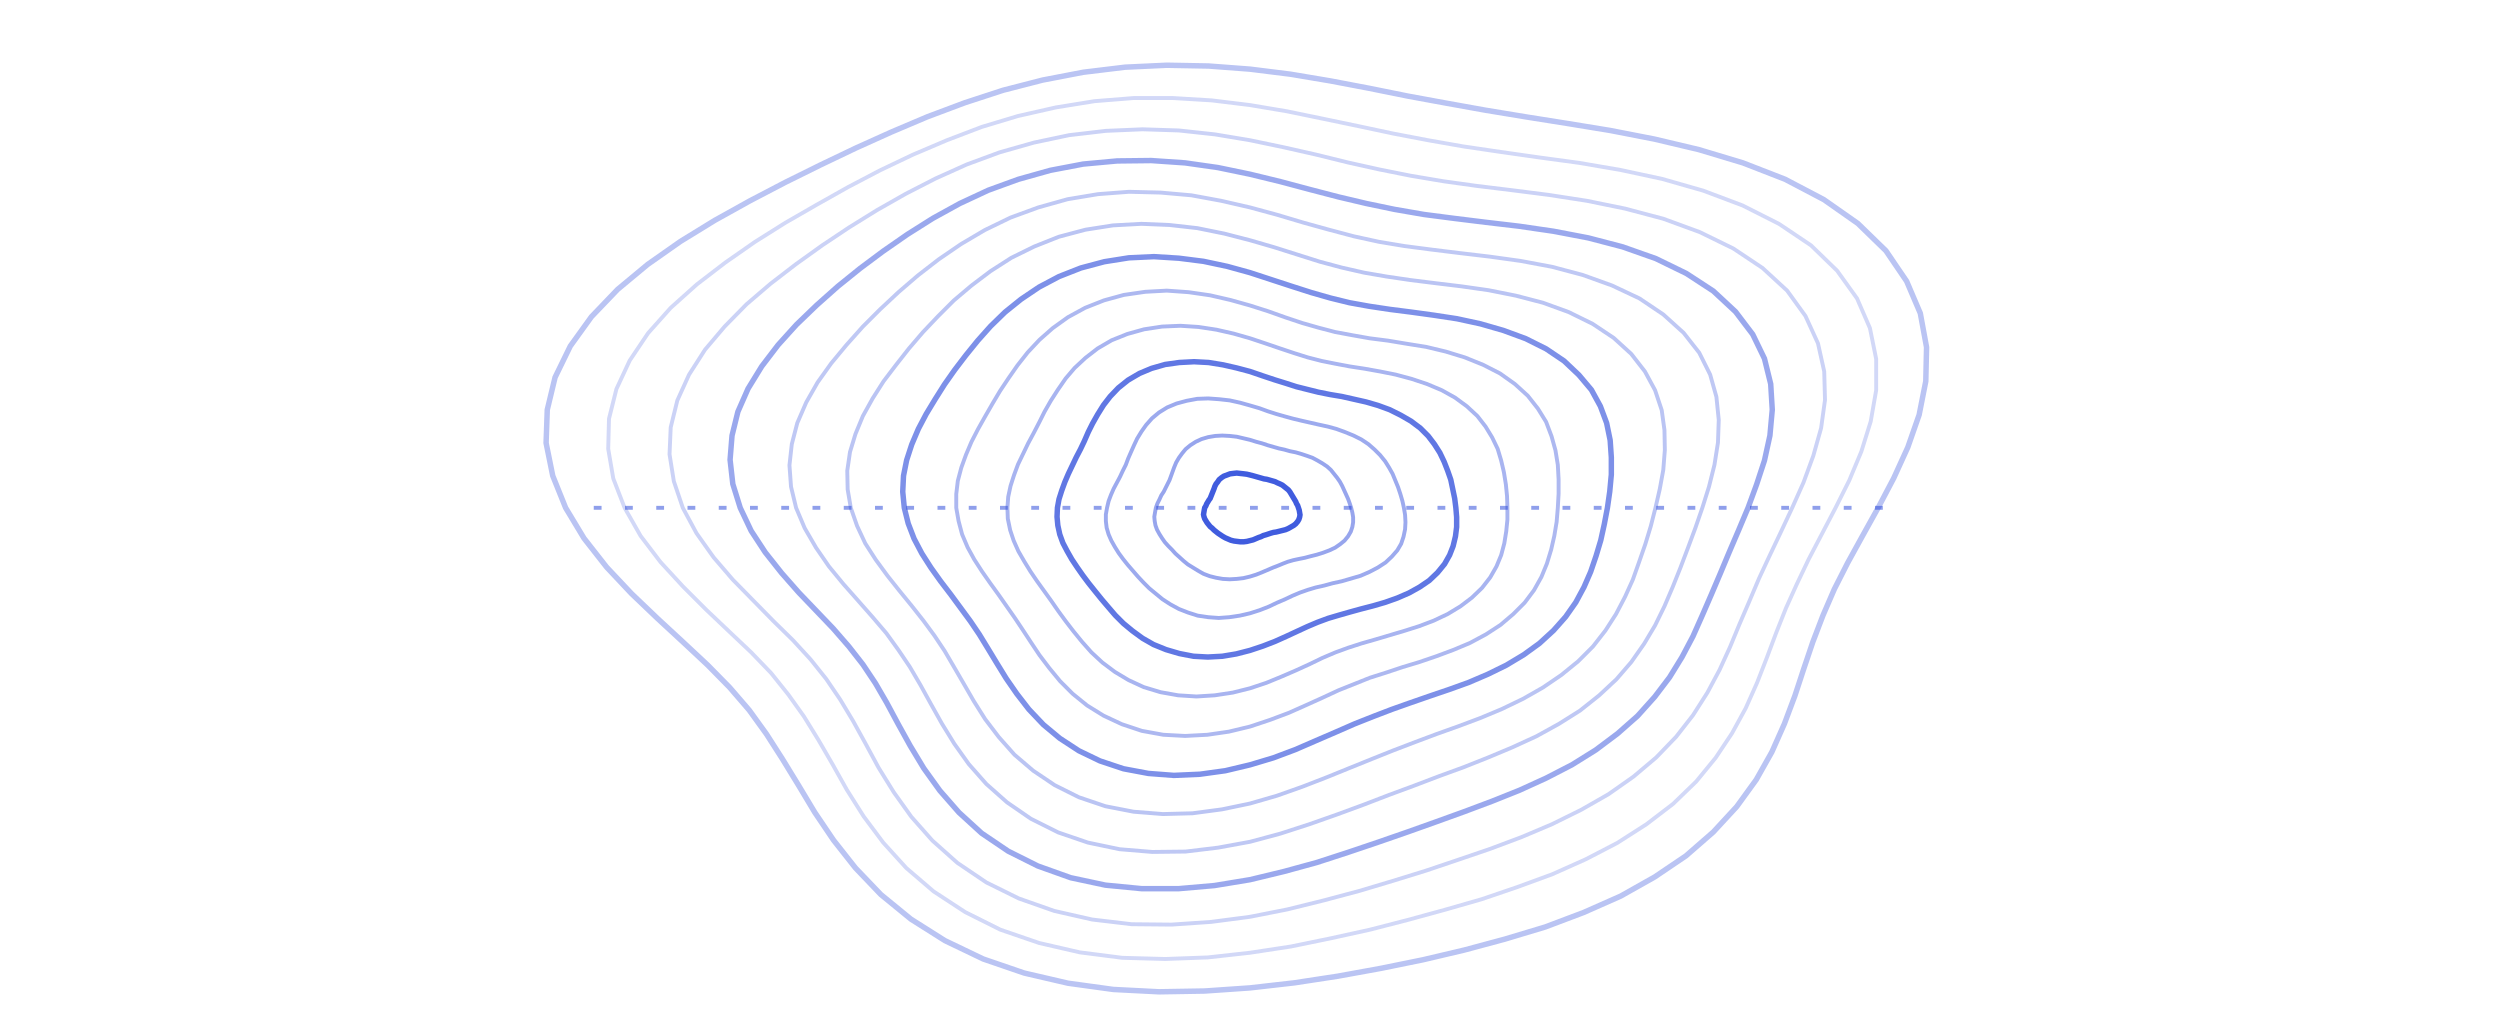
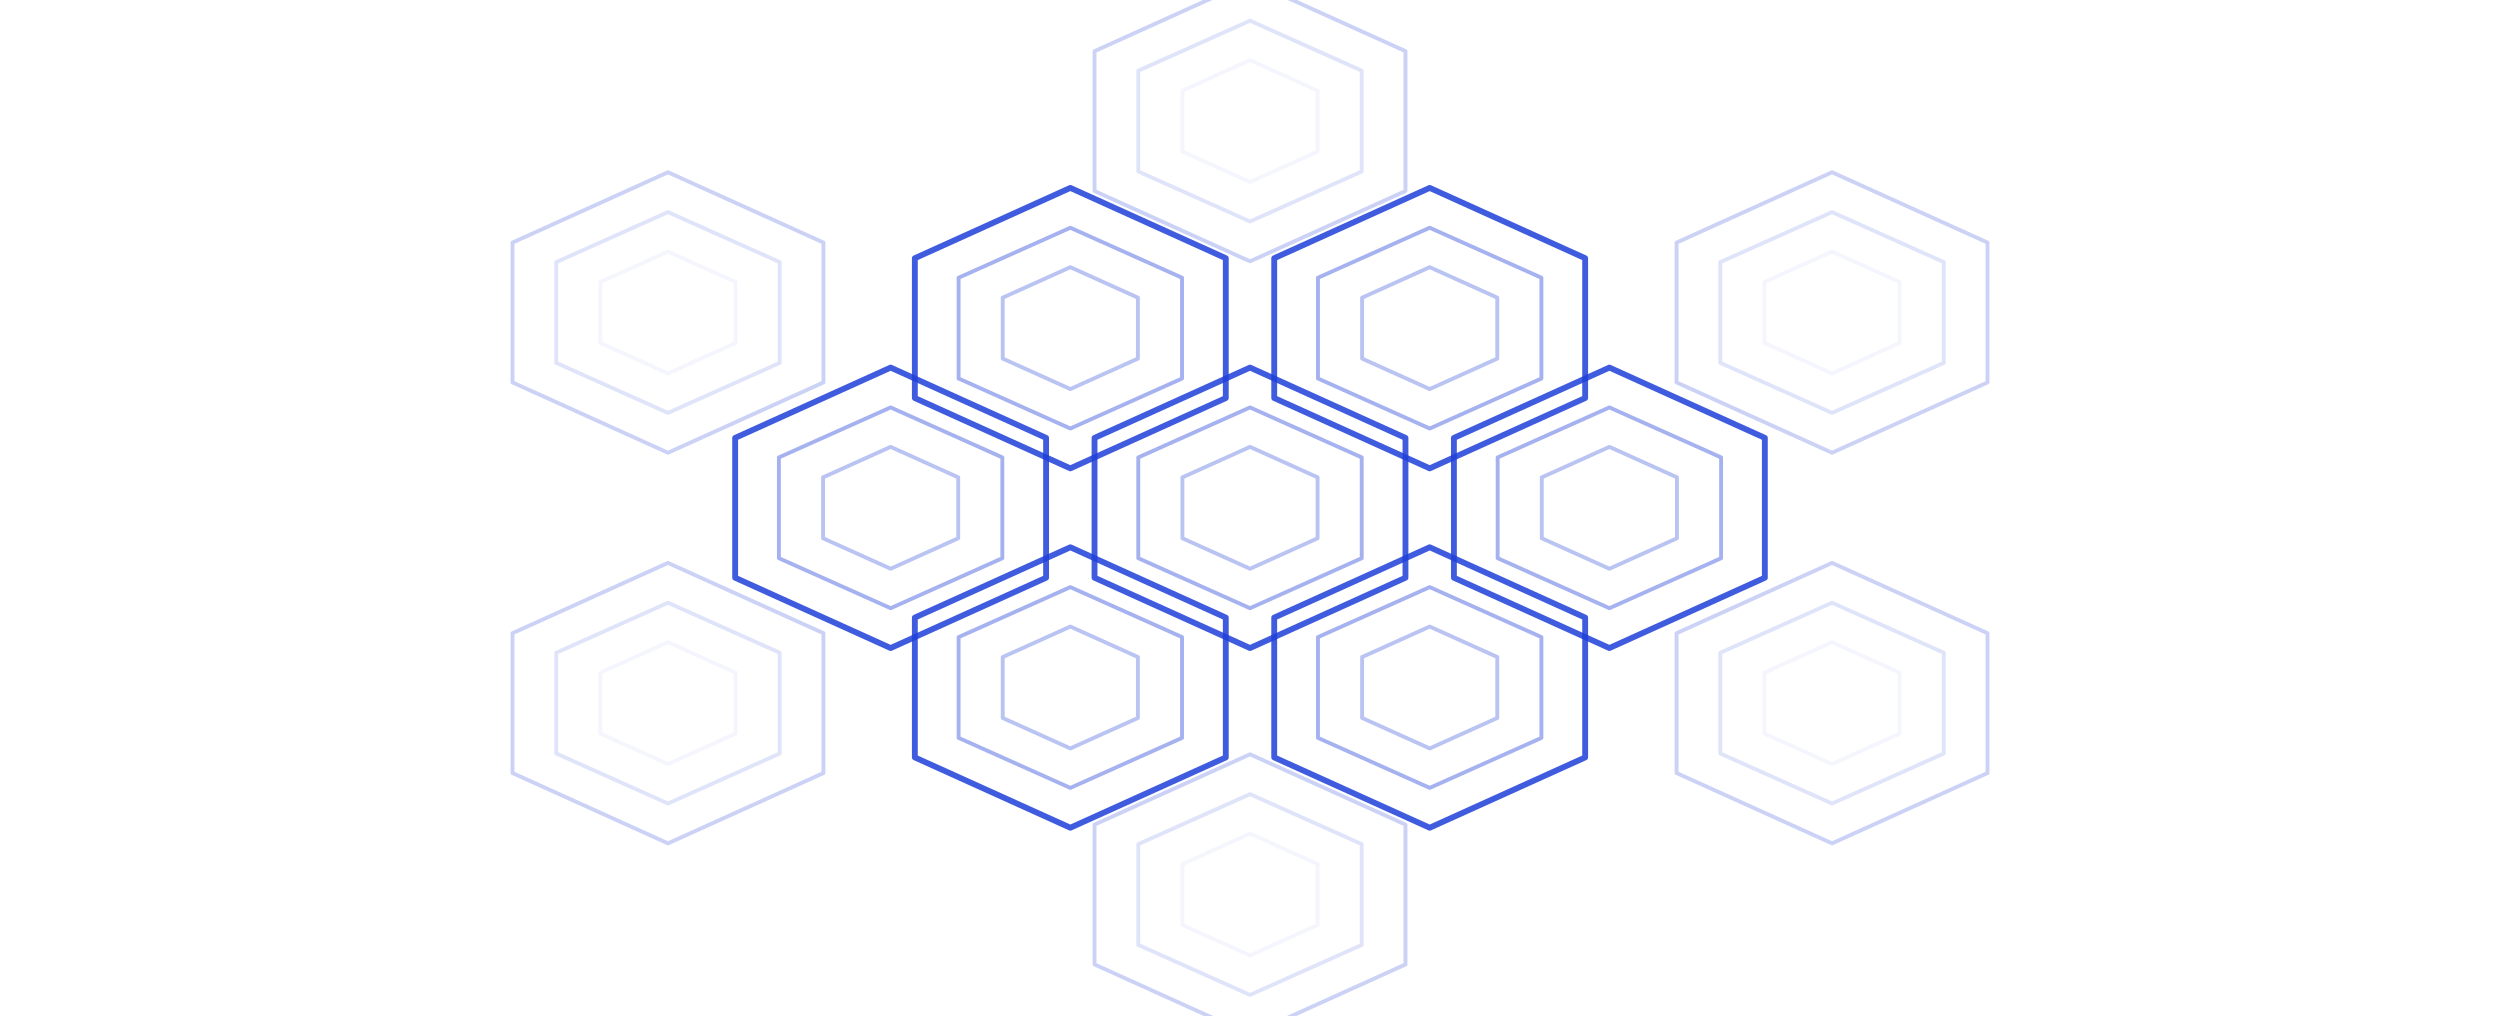
<svg xmlns="http://www.w3.org/2000/svg" viewBox="0 0 640 260" width="640" height="260" fill="none" aria-hidden="true">
-   <path d="M332.4 130.0L332.6 130.6L332.7 131.2L332.8 131.8L332.7 132.4L332.5 133.0L332.2 133.5L331.7 134.1L331.2 134.5L330.5 134.9L329.8 135.3L329.1 135.6L328.3 135.8L327.5 136.0L326.7 136.2L326.0 136.3L325.3 136.5L324.7 136.7L324.1 136.9L323.4 137.1L322.8 137.4L322.2 137.6L321.5 137.9L320.8 138.2L320.0 138.4L319.2 138.6L318.4 138.7L317.5 138.7L316.7 138.6L315.9 138.5L315.1 138.3L314.4 138.0L313.7 137.7L313.0 137.3L312.4 136.9L311.8 136.5L311.3 136.1L310.8 135.7L310.3 135.2L309.8 134.8L309.4 134.3L309.0 133.8L308.7 133.3L308.4 132.8L308.2 132.2L308.1 131.7L308.2 131.1L308.3 130.5L308.4 130.0L308.7 129.5L308.9 129.0L309.2 128.5L309.5 128.0L309.8 127.6L310.0 127.1L310.2 126.6L310.4 126.1L310.6 125.6L310.8 125.1L311.0 124.5L311.3 123.9L311.7 123.4L312.1 122.8L312.7 122.3L313.3 121.9L314.1 121.6L314.9 121.3L315.7 121.2L316.6 121.1L317.5 121.2L318.4 121.3L319.2 121.4L320.0 121.6L320.8 121.8L321.5 122.0L322.2 122.2L322.9 122.4L323.6 122.6L324.3 122.7L325.0 122.9L325.7 123.1L326.4 123.3L327.0 123.6L327.7 123.9L328.3 124.2L328.8 124.6L329.3 125.0L329.8 125.4L330.2 125.9L330.5 126.4L330.8 126.9L331.1 127.4L331.4 127.9L331.7 128.4L331.9 128.9L332.2 129.4L332.4 130.0Z" stroke="#1f3fd8" stroke-width="1.4" opacity="0.85" />
-   <path d="M345.9 130.0L346.2 131.2L346.4 132.4L346.4 133.7L346.2 134.9L345.8 136.1L345.1 137.3L344.2 138.4L343.1 139.3L341.8 140.2L340.3 140.9L338.7 141.5L337.1 142.0L335.5 142.4L334.0 142.8L332.5 143.1L331.1 143.4L329.7 143.8L328.4 144.3L327.2 144.8L325.9 145.3L324.5 145.9L323.1 146.5L321.6 147.1L320.0 147.6L318.3 148.0L316.6 148.2L314.8 148.3L313.0 148.2L311.3 147.9L309.7 147.5L308.1 146.9L306.7 146.1L305.4 145.3L304.1 144.5L303.0 143.6L301.9 142.6L300.9 141.7L300.0 140.7L299.1 139.8L298.2 138.8L297.5 137.8L296.8 136.7L296.2 135.6L295.8 134.5L295.6 133.4L295.5 132.3L295.7 131.1L295.9 130.0L296.3 128.9L296.8 127.9L297.3 126.8L297.9 125.9L298.4 124.9L298.9 123.9L299.4 122.9L299.8 121.8L300.2 120.7L300.6 119.6L301.1 118.4L301.8 117.2L302.6 116.1L303.5 115.0L304.7 114.0L306.1 113.1L307.6 112.4L309.3 111.9L311.1 111.6L312.9 111.5L314.8 111.6L316.6 111.8L318.3 112.2L320.0 112.6L321.6 113.1L323.1 113.5L324.6 114.0L326.0 114.4L327.4 114.8L328.8 115.1L330.2 115.5L331.7 115.8L333.1 116.2L334.6 116.7L336.0 117.2L337.3 117.9L338.5 118.6L339.7 119.4L340.7 120.3L341.5 121.3L342.3 122.3L343.0 123.3L343.6 124.4L344.1 125.5L344.6 126.6L345.1 127.7L345.5 128.8L345.9 130.0Z" stroke="#7d8fe8" stroke-width="1" opacity="0.80" />
-   <path d="M359.4 130.0L359.7 131.8L359.8 133.7L359.7 135.5L359.3 137.4L358.7 139.2L357.7 140.9L356.3 142.5L354.7 144.0L352.7 145.3L350.6 146.4L348.3 147.4L345.9 148.1L343.5 148.8L341.2 149.3L339.0 149.9L336.8 150.4L334.8 151.0L332.8 151.7L330.9 152.5L329.0 153.4L326.9 154.3L324.8 155.3L322.5 156.2L320.0 157.0L317.4 157.6L314.7 158.0L312.0 158.2L309.3 158.0L306.6 157.6L304.1 156.8L301.8 155.9L299.6 154.7L297.6 153.4L295.9 152.0L294.2 150.6L292.7 149.1L291.3 147.6L290.0 146.1L288.7 144.6L287.5 143.1L286.4 141.6L285.4 140.0L284.5 138.4L283.8 136.8L283.3 135.1L283.1 133.4L283.1 131.7L283.4 130.0L283.8 128.3L284.4 126.7L285.1 125.1L285.9 123.6L286.7 122.1L287.4 120.6L288.2 119.0L288.8 117.4L289.5 115.8L290.3 114.0L291.1 112.3L292.2 110.5L293.4 108.8L294.9 107.1L296.7 105.6L298.8 104.3L301.2 103.3L303.8 102.6L306.5 102.1L309.3 102.0L312.1 102.2L314.8 102.5L317.5 103.1L320.0 103.8L322.4 104.5L324.6 105.3L326.8 106.0L328.9 106.6L331.1 107.2L333.2 107.7L335.4 108.2L337.6 108.7L339.9 109.2L342.1 109.8L344.3 110.6L346.5 111.5L348.5 112.5L350.3 113.7L351.9 115.1L353.3 116.5L354.6 118.1L355.6 119.7L356.5 121.3L357.2 123.0L357.9 124.7L358.5 126.5L359.0 128.2L359.4 130.0Z" stroke="#7d8fe8" stroke-width="1" opacity="0.76" />
-   <path d="M372.7 130.0L372.9 132.4L372.9 134.9L372.6 137.3L372.0 139.8L371.1 142.1L369.8 144.4L368.0 146.6L365.9 148.6L363.4 150.3L360.7 151.8L357.7 153.1L354.6 154.2L351.5 155.1L348.4 155.9L345.5 156.7L342.7 157.5L340.0 158.3L337.3 159.3L334.7 160.4L332.1 161.6L329.3 162.9L326.4 164.2L323.3 165.4L320.0 166.5L316.5 167.4L312.9 168.0L309.2 168.2L305.5 168.0L301.9 167.3L298.5 166.3L295.3 165.0L292.5 163.4L289.9 161.5L287.6 159.6L285.5 157.5L283.7 155.4L282.0 153.4L280.3 151.3L278.7 149.3L277.2 147.3L275.8 145.3L274.4 143.2L273.2 141.1L272.1 139.0L271.3 136.8L270.8 134.5L270.6 132.3L270.7 130.0L271.1 127.8L271.8 125.6L272.6 123.4L273.5 121.3L274.5 119.2L275.5 117.1L276.6 115.0L277.6 112.9L278.6 110.6L279.7 108.4L281.0 106.1L282.5 103.7L284.2 101.5L286.3 99.3L288.8 97.3L291.7 95.6L294.8 94.3L298.3 93.3L301.9 92.8L305.7 92.6L309.4 92.8L313.1 93.4L316.6 94.2L320.0 95.1L323.2 96.2L326.2 97.2L329.1 98.1L331.9 99.0L334.7 99.7L337.5 100.4L340.5 101.0L343.5 101.5L346.6 102.2L349.7 102.9L352.8 103.8L355.8 104.9L358.6 106.3L361.2 107.8L363.6 109.6L365.6 111.6L367.2 113.7L368.6 115.9L369.7 118.2L370.6 120.5L371.4 122.8L371.9 125.2L372.4 127.6L372.7 130.0Z" stroke="#1f3fd8" stroke-width="1.4" opacity="0.71" />
-   <path d="M385.9 130.0L385.9 133.0L385.6 136.0L385.1 139.1L384.3 142.1L383.1 145.0L381.5 147.8L379.4 150.5L376.8 153.0L373.9 155.2L370.6 157.2L367.0 158.9L363.3 160.3L359.5 161.5L355.8 162.6L352.1 163.7L348.6 164.7L345.2 165.8L341.9 167.0L338.6 168.4L335.3 170.0L331.8 171.6L328.1 173.2L324.2 174.8L320.0 176.2L315.6 177.3L311.0 178.0L306.3 178.3L301.6 178.0L297.1 177.2L292.8 175.9L288.9 174.1L285.4 172.0L282.2 169.6L279.4 167.0L277.0 164.3L274.8 161.6L272.8 159.0L270.9 156.4L269.1 153.8L267.3 151.3L265.5 148.8L263.8 146.3L262.2 143.7L260.7 141.1L259.5 138.4L258.6 135.7L258.0 132.8L257.9 130.0L258.1 127.2L258.7 124.4L259.6 121.6L260.6 118.9L261.9 116.2L263.2 113.5L264.6 110.9L266.0 108.2L267.4 105.4L269.0 102.6L270.8 99.8L272.8 96.9L275.1 94.2L277.9 91.6L281.0 89.2L284.6 87.1L288.6 85.5L292.9 84.3L297.5 83.6L302.2 83.4L306.8 83.7L311.4 84.4L315.8 85.4L320.0 86.6L323.9 87.9L327.7 89.2L331.3 90.4L334.8 91.5L338.3 92.4L341.8 93.1L345.5 93.8L349.4 94.4L353.3 95.1L357.3 95.9L361.4 97.0L365.3 98.3L369.1 99.9L372.5 101.8L375.5 104.0L378.2 106.5L380.3 109.2L382.0 112.0L383.4 114.9L384.3 117.9L385.0 120.9L385.5 124.0L385.8 127.0L385.9 130.0Z" stroke="#7d8fe8" stroke-width="1" opacity="0.67" />
-   <path d="M398.8 130.0L398.5 133.6L397.9 137.2L397.1 140.7L396.0 144.3L394.6 147.7L392.7 151.1L390.3 154.3L387.4 157.2L384.1 160.0L380.4 162.4L376.3 164.6L372.0 166.4L367.7 168.0L363.3 169.5L359.0 170.8L354.8 172.2L350.7 173.5L346.7 175.1L342.7 176.7L338.6 178.6L334.4 180.5L329.9 182.5L325.1 184.3L320.0 186.0L314.6 187.3L309.1 188.1L303.4 188.4L297.8 188.1L292.3 187.1L287.2 185.4L282.5 183.2L278.3 180.6L274.6 177.6L271.4 174.4L268.6 171.0L266.1 167.7L263.9 164.4L261.8 161.2L259.8 158.2L257.7 155.2L255.6 152.2L253.5 149.3L251.4 146.3L249.4 143.2L247.7 140.1L246.3 136.8L245.4 133.4L244.8 130.0L244.8 126.5L245.2 123.1L246.1 119.7L247.3 116.4L248.7 113.1L250.4 109.8L252.2 106.6L254.1 103.3L256.0 100.1L258.2 96.8L260.5 93.5L263.1 90.2L266.1 87.0L269.5 84.0L273.4 81.2L277.8 78.8L282.6 76.9L287.7 75.5L293.2 74.7L298.7 74.4L304.3 74.8L309.8 75.6L315.0 76.8L320.0 78.2L324.7 79.7L329.2 81.3L333.4 82.7L337.6 83.9L341.8 85.0L346.1 85.8L350.6 86.6L355.3 87.2L360.1 88.0L365.1 88.8L370.1 90.0L375.0 91.5L379.7 93.4L384.0 95.6L387.8 98.3L391.1 101.3L393.7 104.6L395.8 108.0L397.2 111.7L398.2 115.3L398.8 119.0L399.0 122.7L399.0 126.4L398.8 130.0Z" stroke="#7d8fe8" stroke-width="1" opacity="0.63" />
-   <path d="M411.5 130.0L410.7 134.2L409.8 138.3L408.6 142.3L407.2 146.4L405.5 150.3L403.4 154.2L400.8 157.9L397.7 161.4L394.1 164.7L390.1 167.6L385.6 170.3L380.9 172.6L376.0 174.7L371.0 176.5L366.0 178.2L361.1 179.9L356.3 181.6L351.6 183.4L346.8 185.3L342.0 187.4L336.9 189.6L331.6 191.9L326.0 194.0L320.0 195.8L313.7 197.3L307.2 198.2L300.5 198.5L294.0 198.0L287.6 196.8L281.6 194.8L276.2 192.2L271.3 189.0L267.1 185.5L263.4 181.6L260.3 177.6L257.6 173.7L255.2 169.8L252.9 166.0L250.7 162.4L248.4 159.0L245.9 155.6L243.4 152.2L240.8 148.8L238.3 145.3L236.0 141.7L234.0 137.9L232.5 134.0L231.5 130.0L231.1 125.9L231.3 121.8L232.1 117.8L233.4 113.8L235.1 109.8L237.1 106.0L239.4 102.2L241.8 98.4L244.4 94.7L247.3 90.9L250.3 87.2L253.6 83.5L257.3 79.9L261.4 76.6L266.0 73.5L271.1 70.8L276.7 68.6L282.7 67.0L289.0 66.0L295.4 65.7L301.8 66.1L308.1 66.9L314.2 68.2L320.0 69.8L325.5 71.6L330.7 73.3L335.7 74.9L340.6 76.3L345.5 77.5L350.5 78.4L355.8 79.2L361.3 79.9L367.1 80.7L373.0 81.6L379.0 82.9L384.9 84.6L390.6 86.7L395.8 89.3L400.4 92.4L404.2 96.0L407.4 99.8L409.7 104.0L411.3 108.3L412.2 112.7L412.5 117.1L412.5 121.5L412.1 125.8L411.5 130.0Z" stroke="#1f3fd8" stroke-width="1.4" opacity="0.58" />
-   <path d="M423.8 130.0L422.6 134.7L421.2 139.3L419.6 143.9L418.0 148.4L416.0 152.8L413.7 157.2L411.0 161.4L407.8 165.5L404.0 169.3L399.7 172.8L395.0 176.0L389.9 178.9L384.5 181.5L379.0 183.8L373.4 185.9L367.8 187.9L362.2 190.0L356.7 192.1L351.2 194.3L345.5 196.6L339.6 199.0L333.4 201.4L326.9 203.7L320.0 205.7L312.8 207.2L305.3 208.2L297.7 208.4L290.2 207.8L283.0 206.4L276.2 204.1L270.0 201.0L264.5 197.3L259.7 193.2L255.7 188.7L252.2 184.1L249.3 179.5L246.7 175.0L244.2 170.7L241.8 166.6L239.2 162.7L236.4 158.9L233.4 155.1L230.3 151.3L227.2 147.4L224.2 143.3L221.5 139.1L219.4 134.6L217.8 130.0L217.0 125.3L216.9 120.5L217.6 115.7L219.0 111.1L220.9 106.5L223.4 102.0L226.2 97.6L229.4 93.4L232.7 89.2L236.3 85.0L240.1 81.0L244.2 76.9L248.7 73.1L253.6 69.4L258.9 66.0L264.8 63.1L271.1 60.6L277.9 58.8L284.9 57.7L292.2 57.3L299.4 57.6L306.5 58.4L313.4 59.8L320.0 61.5L326.2 63.3L332.2 65.2L337.9 67.0L343.5 68.5L349.2 69.8L355.0 70.8L361.1 71.7L367.5 72.5L374.1 73.3L381.1 74.3L388.1 75.7L395.0 77.5L401.6 79.9L407.7 82.9L413.1 86.5L417.6 90.6L421.1 95.1L423.7 99.9L425.4 105.0L426.1 110.1L426.2 115.2L425.8 120.3L424.9 125.2L423.8 130.0Z" stroke="#7d8fe8" stroke-width="1" opacity="0.53" />
-   <path d="M435.8 130.0L434.0 135.2L432.1 140.3L430.2 145.3L428.2 150.3L426.1 155.2L423.7 160.1L420.9 164.8L417.6 169.5L413.8 173.9L409.4 178.0L404.5 181.9L399.1 185.3L393.3 188.5L387.2 191.3L381.0 193.9L374.7 196.4L368.4 198.7L362.1 201.1L355.6 203.5L349.1 206.0L342.3 208.5L335.2 211.0L327.8 213.4L320.0 215.5L311.8 217.0L303.5 218.0L295.0 218.1L286.6 217.4L278.5 215.7L270.9 213.1L263.9 209.6L257.8 205.4L252.5 200.7L248.0 195.6L244.3 190.4L241.1 185.2L238.3 180.2L235.6 175.3L232.9 170.7L230.0 166.4L226.9 162.1L223.4 158.0L219.7 153.8L215.9 149.5L212.2 145.0L208.9 140.2L206.0 135.2L203.8 130.0L202.5 124.6L202.1 119.1L202.7 113.7L204.1 108.3L206.4 103.0L209.3 97.9L212.8 93.0L216.7 88.3L220.9 83.6L225.3 79.2L230.0 74.8L235.0 70.5L240.3 66.4L246.0 62.5L252.1 58.9L258.7 55.7L265.8 53.1L273.3 51.0L281.1 49.7L289.0 49.1L297.1 49.3L305.0 50.0L312.6 51.4L320.0 53.1L327.0 55.0L333.7 57.0L340.2 58.8L346.6 60.5L353.0 61.9L359.6 63.0L366.5 63.9L373.8 64.8L381.4 65.7L389.3 66.8L397.3 68.3L405.2 70.4L412.7 73.1L419.7 76.4L425.8 80.5L431.0 85.2L435.0 90.3L437.8 95.9L439.4 101.6L440.0 107.5L439.8 113.3L438.9 119.0L437.5 124.6L435.8 130.0Z" stroke="#7d8fe8" stroke-width="1" opacity="0.49" />
-   <path d="M447.5 130.0L445.1 135.7L442.7 141.3L440.4 146.8L438.1 152.2L435.8 157.5L433.4 162.9L430.6 168.2L427.4 173.4L423.6 178.4L419.2 183.3L414.1 187.8L408.5 192.0L402.4 195.8L395.8 199.2L389.0 202.3L382.0 205.1L374.8 207.8L367.6 210.4L360.3 213.0L352.8 215.6L345.1 218.2L337.1 220.8L328.7 223.1L320.0 225.2L310.9 226.7L301.7 227.5L292.3 227.5L283.0 226.6L274.1 224.7L265.7 221.7L258.1 217.9L251.3 213.3L245.5 208.0L240.6 202.4L236.5 196.7L233.0 190.9L229.9 185.3L227.0 179.9L224.1 174.9L220.9 170.1L217.3 165.5L213.3 160.9L209.0 156.4L204.5 151.7L200.1 146.7L195.9 141.4L192.3 135.9L189.5 130.0L187.6 123.9L186.9 117.7L187.4 111.5L188.9 105.4L191.5 99.5L195.0 93.8L199.2 88.3L203.9 83.1L209.1 78.1L214.5 73.3L220.2 68.7L226.1 64.3L232.3 60.0L238.8 55.9L245.7 52.1L253.0 48.7L260.7 45.9L268.9 43.6L277.3 42.0L286.0 41.2L294.7 41.1L303.4 41.7L311.8 42.9L320.0 44.6L327.8 46.5L335.3 48.5L342.6 50.4L349.8 52.1L357.0 53.6L364.5 54.9L372.2 55.9L380.3 56.9L388.8 57.9L397.7 59.2L406.6 60.9L415.4 63.2L423.9 66.2L431.7 70.0L438.6 74.5L444.3 79.8L448.7 85.6L451.7 91.8L453.3 98.3L453.7 104.9L453.1 111.5L451.7 117.9L449.7 124.0L447.5 130.0Z" stroke="#1f3fd8" stroke-width="1.4" opacity="0.45" />
-   <path d="M458.8 130.0L455.9 136.2L453.0 142.3L450.3 148.1L447.8 154.0L445.3 159.8L442.9 165.6L440.2 171.5L437.1 177.3L433.4 183.1L429.1 188.6L424.0 193.9L418.2 198.8L411.8 203.3L404.8 207.3L397.3 211.0L389.5 214.3L381.5 217.3L373.3 220.1L365.0 222.9L356.6 225.5L347.9 228.1L338.9 230.5L329.6 232.8L320.0 234.7L310.1 236.0L299.9 236.7L289.7 236.6L279.6 235.4L269.9 233.2L260.8 230.0L252.5 225.9L245.1 220.9L238.7 215.2L233.3 209.1L228.8 202.8L224.9 196.5L221.6 190.4L218.4 184.6L215.1 179.1L211.5 173.8L207.5 168.8L203.0 163.9L198.0 159.0L192.9 153.8L187.6 148.4L182.7 142.7L178.3 136.5L174.8 130.0L172.5 123.2L171.4 116.3L171.7 109.4L173.4 102.5L176.4 95.9L180.5 89.5L185.5 83.6L191.1 77.9L197.3 72.6L203.8 67.6L210.5 62.8L217.4 58.2L224.5 53.8L231.9 49.6L239.5 45.7L247.5 42.1L255.9 39.0L264.7 36.5L273.7 34.6L283.1 33.5L292.5 33.1L301.8 33.4L311.0 34.4L320.0 35.9L328.6 37.7L337.0 39.6L345.1 41.6L353.2 43.4L361.2 45.0L369.5 46.4L378.1 47.6L387.1 48.7L396.5 49.9L406.2 51.4L416.0 53.4L425.8 56.0L435.1 59.4L443.7 63.6L451.2 68.6L457.5 74.4L462.2 80.9L465.4 87.9L467.0 95.1L467.2 102.4L466.2 109.6L464.2 116.7L461.7 123.5L458.8 130.0Z" stroke="#7d8fe8" stroke-width="1" opacity="0.40" />
-   <path d="M469.9 130.0L466.4 136.7L463.0 143.2L460.0 149.5L457.2 155.7L454.7 162.0L452.3 168.4L449.8 174.8L446.9 181.3L443.4 187.7L439.2 194.0L434.2 200.1L428.3 205.8L421.5 211.0L414.0 215.8L405.9 220.0L397.4 223.8L388.4 227.1L379.3 230.2L369.9 232.9L360.4 235.5L350.7 238.0L340.7 240.2L330.5 242.3L320.0 243.9L309.2 245.1L298.3 245.5L287.3 245.2L276.4 243.8L266.0 241.4L256.1 238.0L247.1 233.5L239.0 228.2L232.0 222.2L226.1 215.7L221.1 209.0L216.8 202.2L213.1 195.6L209.5 189.4L205.8 183.4L201.8 177.8L197.4 172.3L192.3 167.0L186.7 161.7L180.8 156.1L174.9 150.2L169.1 143.9L164.0 137.2L159.9 130.0L157.0 122.5L155.7 114.9L155.9 107.2L157.8 99.6L161.2 92.3L165.9 85.3L171.7 78.8L178.4 72.8L185.7 67.2L193.3 61.9L201.1 57.0L209.1 52.4L217.1 47.9L225.3 43.6L233.7 39.6L242.4 35.9L251.3 32.5L260.6 29.7L270.3 27.5L280.2 25.9L290.2 25.1L300.3 25.1L310.2 25.7L320.0 26.9L329.5 28.5L338.7 30.4L347.8 32.3L356.7 34.2L365.6 35.9L374.7 37.5L384.2 38.9L394.0 40.3L404.3 41.7L414.8 43.5L425.5 45.8L436.0 48.8L446.1 52.6L455.4 57.3L463.6 62.8L470.3 69.3L475.4 76.4L478.7 84.0L480.3 91.9L480.3 99.9L478.9 107.9L476.5 115.6L473.4 123.0L469.9 130.0Z" stroke="#7d8fe8" stroke-width="1" opacity="0.35" />
-   <path d="M480.8 130.0L476.8 137.2L473.0 144.1L469.6 150.8L466.7 157.5L464.1 164.3L461.8 171.1L459.5 178.1L456.8 185.3L453.6 192.5L449.6 199.6L444.6 206.5L438.6 213.0L431.6 219.1L423.6 224.5L414.9 229.4L405.4 233.6L395.6 237.3L385.3 240.4L374.9 243.2L364.3 245.7L353.5 247.9L342.5 249.9L331.4 251.6L320.0 252.9L308.4 253.7L296.7 253.9L285.0 253.3L273.4 251.7L262.2 249.1L251.7 245.5L241.9 240.8L233.2 235.3L225.5 229.0L219.0 222.2L213.4 215.1L208.6 208.0L204.4 201.0L200.3 194.3L196.2 187.9L191.8 181.8L186.8 176.0L181.2 170.3L175.0 164.5L168.4 158.4L161.7 152.0L155.3 145.2L149.5 137.8L144.8 130.0L141.5 121.8L139.8 113.4L140.1 104.9L142.1 96.6L146.0 88.6L151.4 81.1L158.1 74.1L165.8 67.7L174.2 61.8L183.0 56.4L192.0 51.4L201.0 46.7L210.1 42.2L219.1 37.9L228.2 33.8L237.4 29.9L247.0 26.3L256.8 23.1L266.9 20.5L277.3 18.5L288.0 17.2L298.7 16.7L309.4 16.9L320.0 17.7L330.4 19.0L340.5 20.7L350.5 22.6L360.4 24.6L370.2 26.4L380.2 28.2L390.5 29.9L401.2 31.6L412.2 33.4L423.5 35.6L434.9 38.3L446.2 41.7L457.0 45.9L466.9 51.1L475.6 57.2L482.8 64.2L488.1 72.0L491.6 80.2L493.2 88.9L493.0 97.6L491.3 106.2L488.4 114.5L484.8 122.4L480.8 130.0Z" stroke="#1f3fd8" stroke-width="1.4" opacity="0.31" />
-   <path d="M152 130H488" stroke="#1f3fd8" stroke-width="1" opacity="0.5" stroke-dasharray="2 6" />
+   <path d="M359.8 147.9L320.0 165.9L280.2 147.9L280.2 112.1L320.0 94.1L359.8 112.1Z" stroke="#1f3fd8" stroke-width="1.5" opacity="0.85" stroke-linejoin="round" />
+   <path d="M348.6 142.9L320.0 155.7L291.4 142.9L291.4 117.1L320.0 104.3L348.6 117.1Z" stroke="#7d8fe8" stroke-width="1" opacity="0.69" stroke-linejoin="round" />
+   <path d="M337.3 137.8L320.0 145.6L302.7 137.8L302.7 122.2L320.0 114.4L337.3 122.2Z" stroke="#7d8fe8" stroke-width="1" opacity="0.53" stroke-linejoin="round" />
+   <path d="M451.8 147.9L412.0 165.9L372.2 147.9L372.2 112.1L412.0 94.1L451.8 112.1Z" stroke="#1f3fd8" stroke-width="1.5" opacity="0.85" stroke-linejoin="round" />
+   <path d="M440.6 142.9L412.0 155.7L383.4 142.9L383.4 117.1L412.0 104.3L440.6 117.1Z" stroke="#7d8fe8" stroke-width="1" opacity="0.69" stroke-linejoin="round" />
+   <path d="M429.3 137.8L412.0 145.6L394.7 137.8L394.7 122.2L412.0 114.4L429.3 122.2Z" stroke="#7d8fe8" stroke-width="1" opacity="0.53" stroke-linejoin="round" />
+   <path d="M405.8 193.9L366.0 211.9L326.2 193.9L326.2 158.1L366.0 140.1L405.8 158.1Z" stroke="#1f3fd8" stroke-width="1.5" opacity="0.85" stroke-linejoin="round" />
+   <path d="M394.6 188.9L366.0 201.7L337.4 188.9L337.4 163.1L366.0 150.3L394.6 163.1Z" stroke="#7d8fe8" stroke-width="1" opacity="0.69" stroke-linejoin="round" />
+   <path d="M383.3 183.8L366.0 191.6L348.7 183.8L348.7 168.2L366.0 160.4L383.3 168.2Z" stroke="#7d8fe8" stroke-width="1" opacity="0.53" stroke-linejoin="round" />
+   <path d="M313.8 193.9L274.0 211.9L234.2 193.9L234.2 158.1L274.0 140.1L313.8 158.1Z" stroke="#1f3fd8" stroke-width="1.5" opacity="0.85" stroke-linejoin="round" />
+   <path d="M302.6 188.9L274.0 201.7L245.4 188.9L245.4 163.1L274.0 150.3L302.6 163.1Z" stroke="#7d8fe8" stroke-width="1" opacity="0.69" stroke-linejoin="round" />
+   <path d="M291.3 183.8L274.0 191.6L256.7 183.8L256.7 168.2L274.0 160.4L291.3 168.2Z" stroke="#7d8fe8" stroke-width="1" opacity="0.53" stroke-linejoin="round" />
+   <path d="M267.8 147.9L228.0 165.9L188.2 147.9L188.2 112.1L228.0 94.1L267.8 112.1Z" stroke="#1f3fd8" stroke-width="1.5" opacity="0.85" stroke-linejoin="round" />
+   <path d="M256.6 142.9L228.0 155.7L199.4 142.9L199.4 117.1L228.0 104.3L256.6 117.1Z" stroke="#7d8fe8" stroke-width="1" opacity="0.69" stroke-linejoin="round" />
+   <path d="M245.3 137.8L228.0 145.6L210.7 137.8L210.7 122.2L228.0 114.4L245.3 122.2Z" stroke="#7d8fe8" stroke-width="1" opacity="0.53" stroke-linejoin="round" />
+   <path d="M313.8 101.9L274.0 119.9L234.2 101.9L234.2 66.1L274.0 48.1L313.8 66.1Z" stroke="#1f3fd8" stroke-width="1.5" opacity="0.85" stroke-linejoin="round" />
+   <path d="M302.6 96.9L274.0 109.7L245.4 96.9L245.4 71.1L274.0 58.3L302.6 71.1Z" stroke="#7d8fe8" stroke-width="1" opacity="0.69" stroke-linejoin="round" />
+   <path d="M291.3 91.8L274.0 99.6L256.7 91.8L256.7 76.2L274.0 68.4L291.3 76.2Z" stroke="#7d8fe8" stroke-width="1" opacity="0.53" stroke-linejoin="round" />
+   <path d="M405.8 101.9L366.0 119.9L326.2 101.9L326.2 66.1L366.0 48.1L405.8 66.1Z" stroke="#1f3fd8" stroke-width="1.5" opacity="0.85" stroke-linejoin="round" />
+   <path d="M394.6 96.9L366.0 109.7L337.4 96.9L337.4 71.1L366.0 58.3L394.6 71.1Z" stroke="#7d8fe8" stroke-width="1" opacity="0.69" stroke-linejoin="round" />
+   <path d="M383.3 91.8L366.0 99.6L348.7 91.8L348.7 76.2L366.0 68.4L383.3 76.2Z" stroke="#7d8fe8" stroke-width="1" opacity="0.53" stroke-linejoin="round" />
+   <path d="M508.8 197.9L469.0 215.9L429.2 197.9L429.2 162.1L469.0 144.1L508.8 162.1Z" stroke="#7d8fe8" stroke-width="1" opacity="0.40" stroke-linejoin="round" />
+   <path d="M497.6 192.9L469.0 205.7L440.4 192.9L440.4 167.1L469.0 154.3L497.6 167.1Z" stroke="#7d8fe8" stroke-width="1" opacity="0.24" stroke-linejoin="round" />
+   <path d="M486.3 187.8L469.0 195.6L451.7 187.8L451.7 172.2L469.0 164.4L486.3 172.2Z" stroke="#7d8fe8" stroke-width="1" opacity="0.08" stroke-linejoin="round" />
+   <path d="M359.8 246.9L320.0 264.9L280.2 246.9L280.2 211.1L320.0 193.1L359.8 211.1Z" stroke="#7d8fe8" stroke-width="1" opacity="0.40" stroke-linejoin="round" />
+   <path d="M348.6 241.9L320.0 254.7L291.4 241.9L291.4 216.1L320.0 203.3L348.6 216.1Z" stroke="#7d8fe8" stroke-width="1" opacity="0.24" stroke-linejoin="round" />
+   <path d="M337.3 236.8L320.0 244.6L302.7 236.8L302.7 221.2L320.0 213.4L337.3 221.2Z" stroke="#7d8fe8" stroke-width="1" opacity="0.08" stroke-linejoin="round" />
+   <path d="M210.8 197.9L171.0 215.9L131.2 197.9L131.2 162.1L171.0 144.1L210.8 162.1Z" stroke="#7d8fe8" stroke-width="1" opacity="0.40" stroke-linejoin="round" />
+   <path d="M199.6 192.9L171.0 205.7L142.4 192.9L142.4 167.1L171.0 154.3L199.6 167.1Z" stroke="#7d8fe8" stroke-width="1" opacity="0.24" stroke-linejoin="round" />
+   <path d="M188.3 187.8L171.0 195.6L153.7 187.8L153.7 172.2L171.0 164.4L188.3 172.2Z" stroke="#7d8fe8" stroke-width="1" opacity="0.08" stroke-linejoin="round" />
+   <path d="M210.8 97.9L171.0 115.9L131.2 97.9L131.2 62.1L171.0 44.1L210.8 62.1Z" stroke="#7d8fe8" stroke-width="1" opacity="0.40" stroke-linejoin="round" />
+   <path d="M199.6 92.9L171.0 105.7L142.4 92.9L142.4 67.1L171.0 54.3L199.6 67.1Z" stroke="#7d8fe8" stroke-width="1" opacity="0.24" stroke-linejoin="round" />
+   <path d="M188.3 87.8L171.0 95.6L153.7 87.8L153.7 72.2L171.0 64.4L188.3 72.2Z" stroke="#7d8fe8" stroke-width="1" opacity="0.08" stroke-linejoin="round" />
+   <path d="M359.8 48.9L320.0 66.9L280.2 48.9L280.2 13.1L320.0 -4.9L359.8 13.1Z" stroke="#7d8fe8" stroke-width="1" opacity="0.40" stroke-linejoin="round" />
+   <path d="M348.6 43.9L320.0 56.7L291.4 43.9L291.4 18.1L320.0 5.3L348.6 18.1Z" stroke="#7d8fe8" stroke-width="1" opacity="0.24" stroke-linejoin="round" />
+   <path d="M337.3 38.8L320.0 46.6L302.7 38.8L302.7 23.2L320.0 15.4L337.3 23.2Z" stroke="#7d8fe8" stroke-width="1" opacity="0.08" stroke-linejoin="round" />
+   <path d="M508.8 97.9L469.0 115.9L429.2 97.9L429.2 62.1L469.0 44.1L508.8 62.1Z" stroke="#7d8fe8" stroke-width="1" opacity="0.40" stroke-linejoin="round" />
+   <path d="M497.6 92.9L469.0 105.7L440.4 92.9L440.4 67.1L469.0 54.3L497.6 67.1Z" stroke="#7d8fe8" stroke-width="1" opacity="0.24" stroke-linejoin="round" />
+   <path d="M486.3 87.8L469.0 95.6L451.7 87.8L451.7 72.2L469.0 64.4L486.3 72.2Z" stroke="#7d8fe8" stroke-width="1" opacity="0.08" stroke-linejoin="round" />
</svg>
